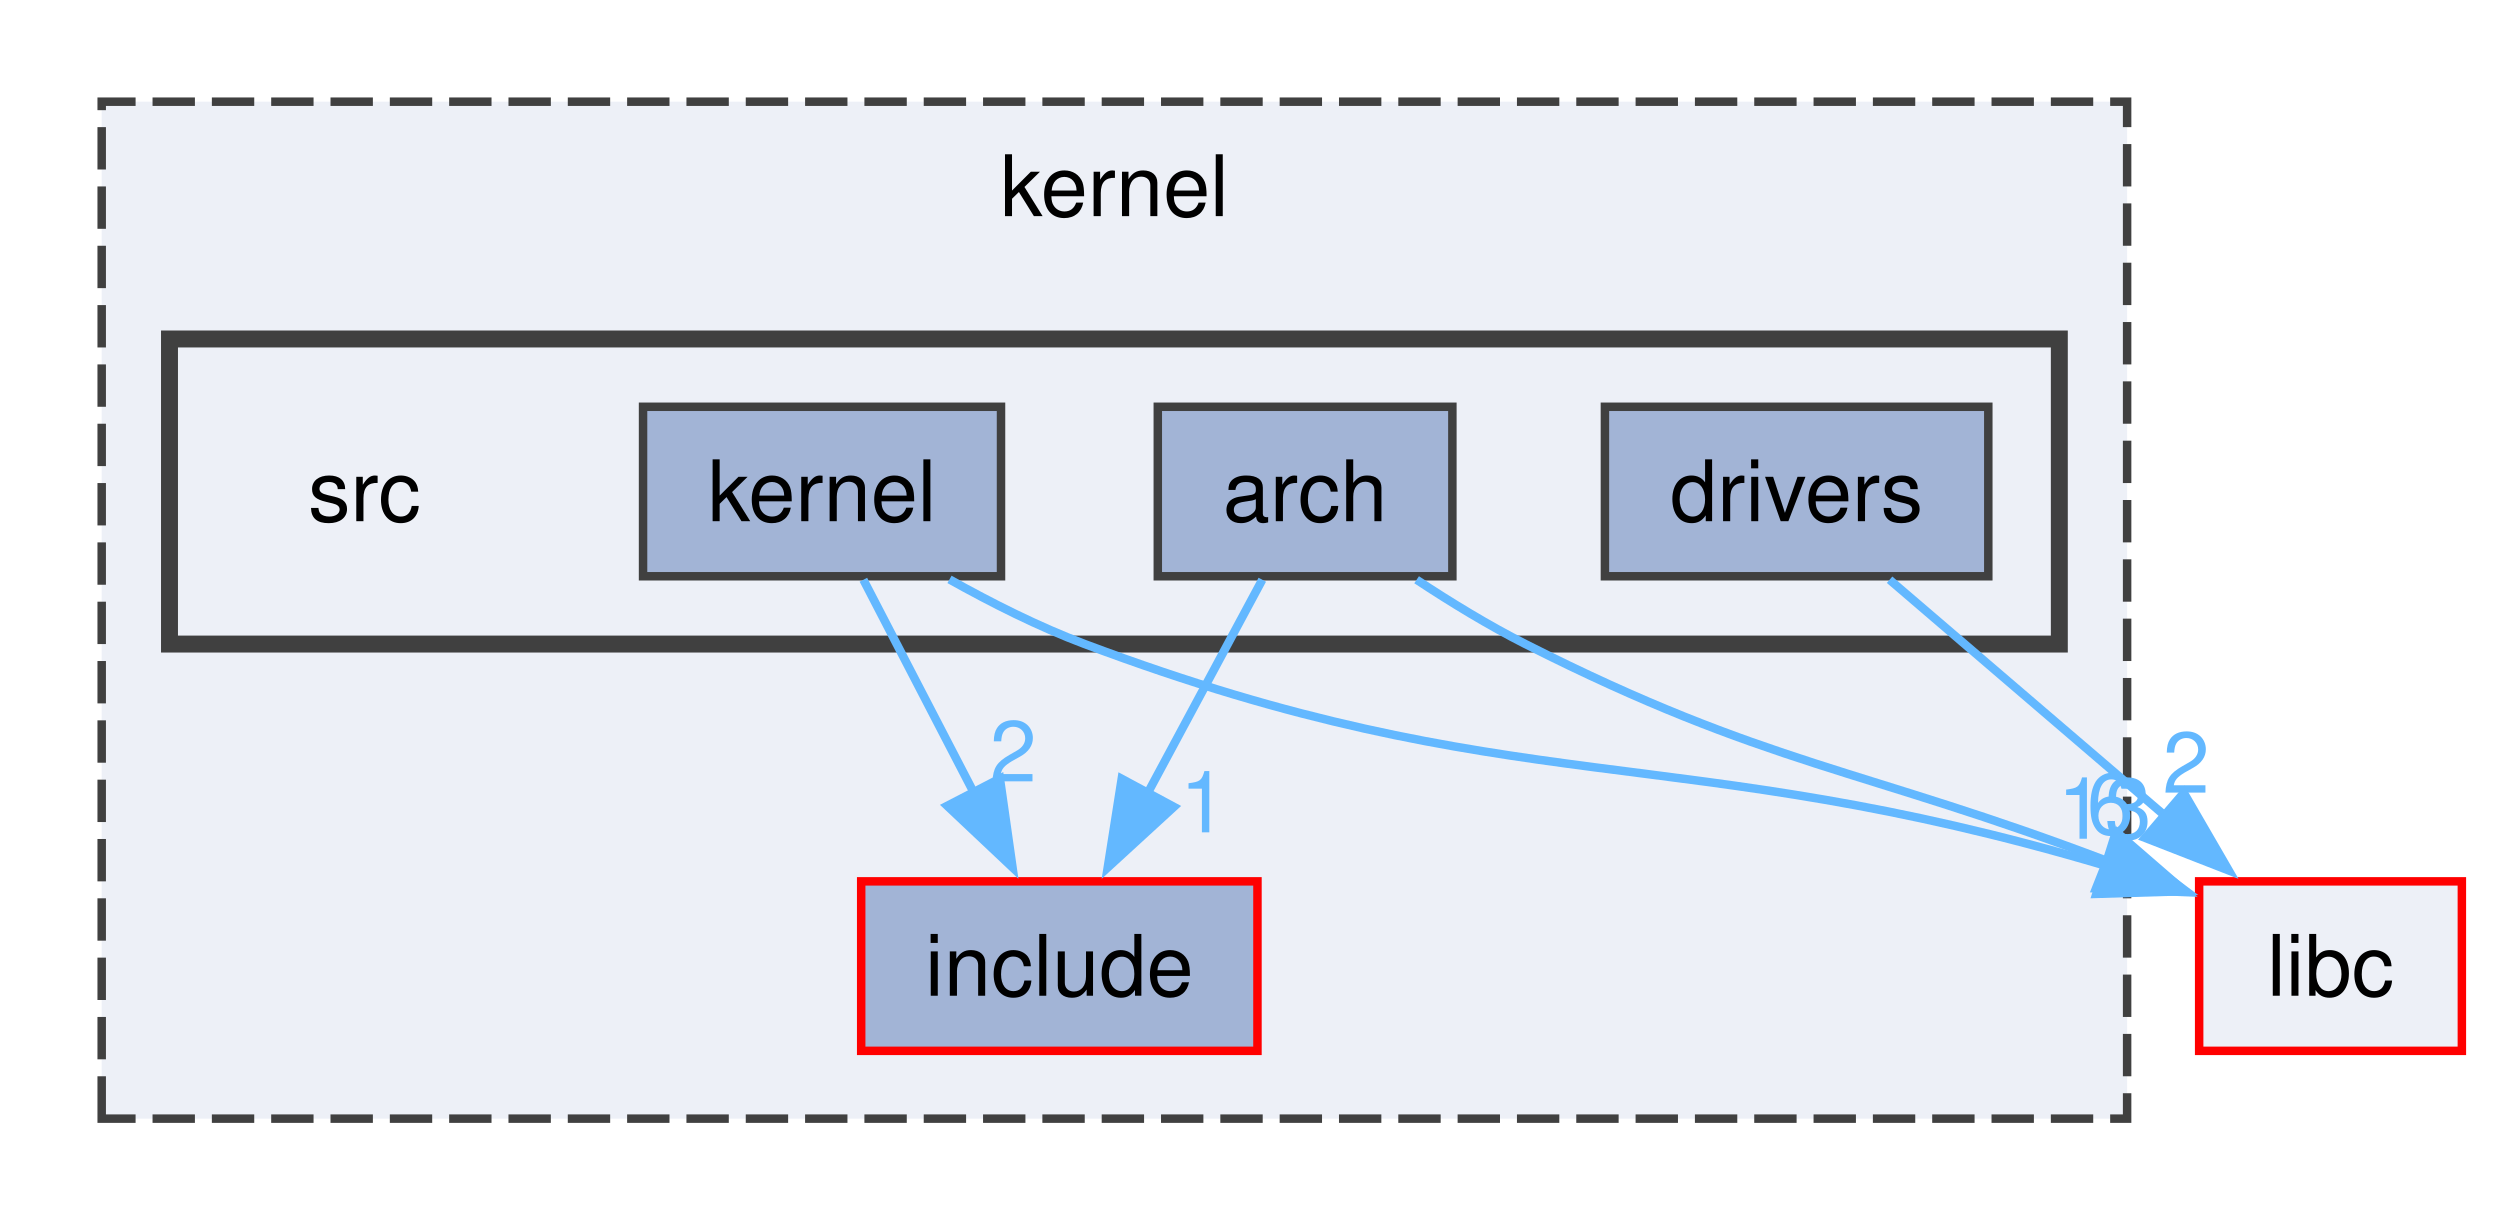
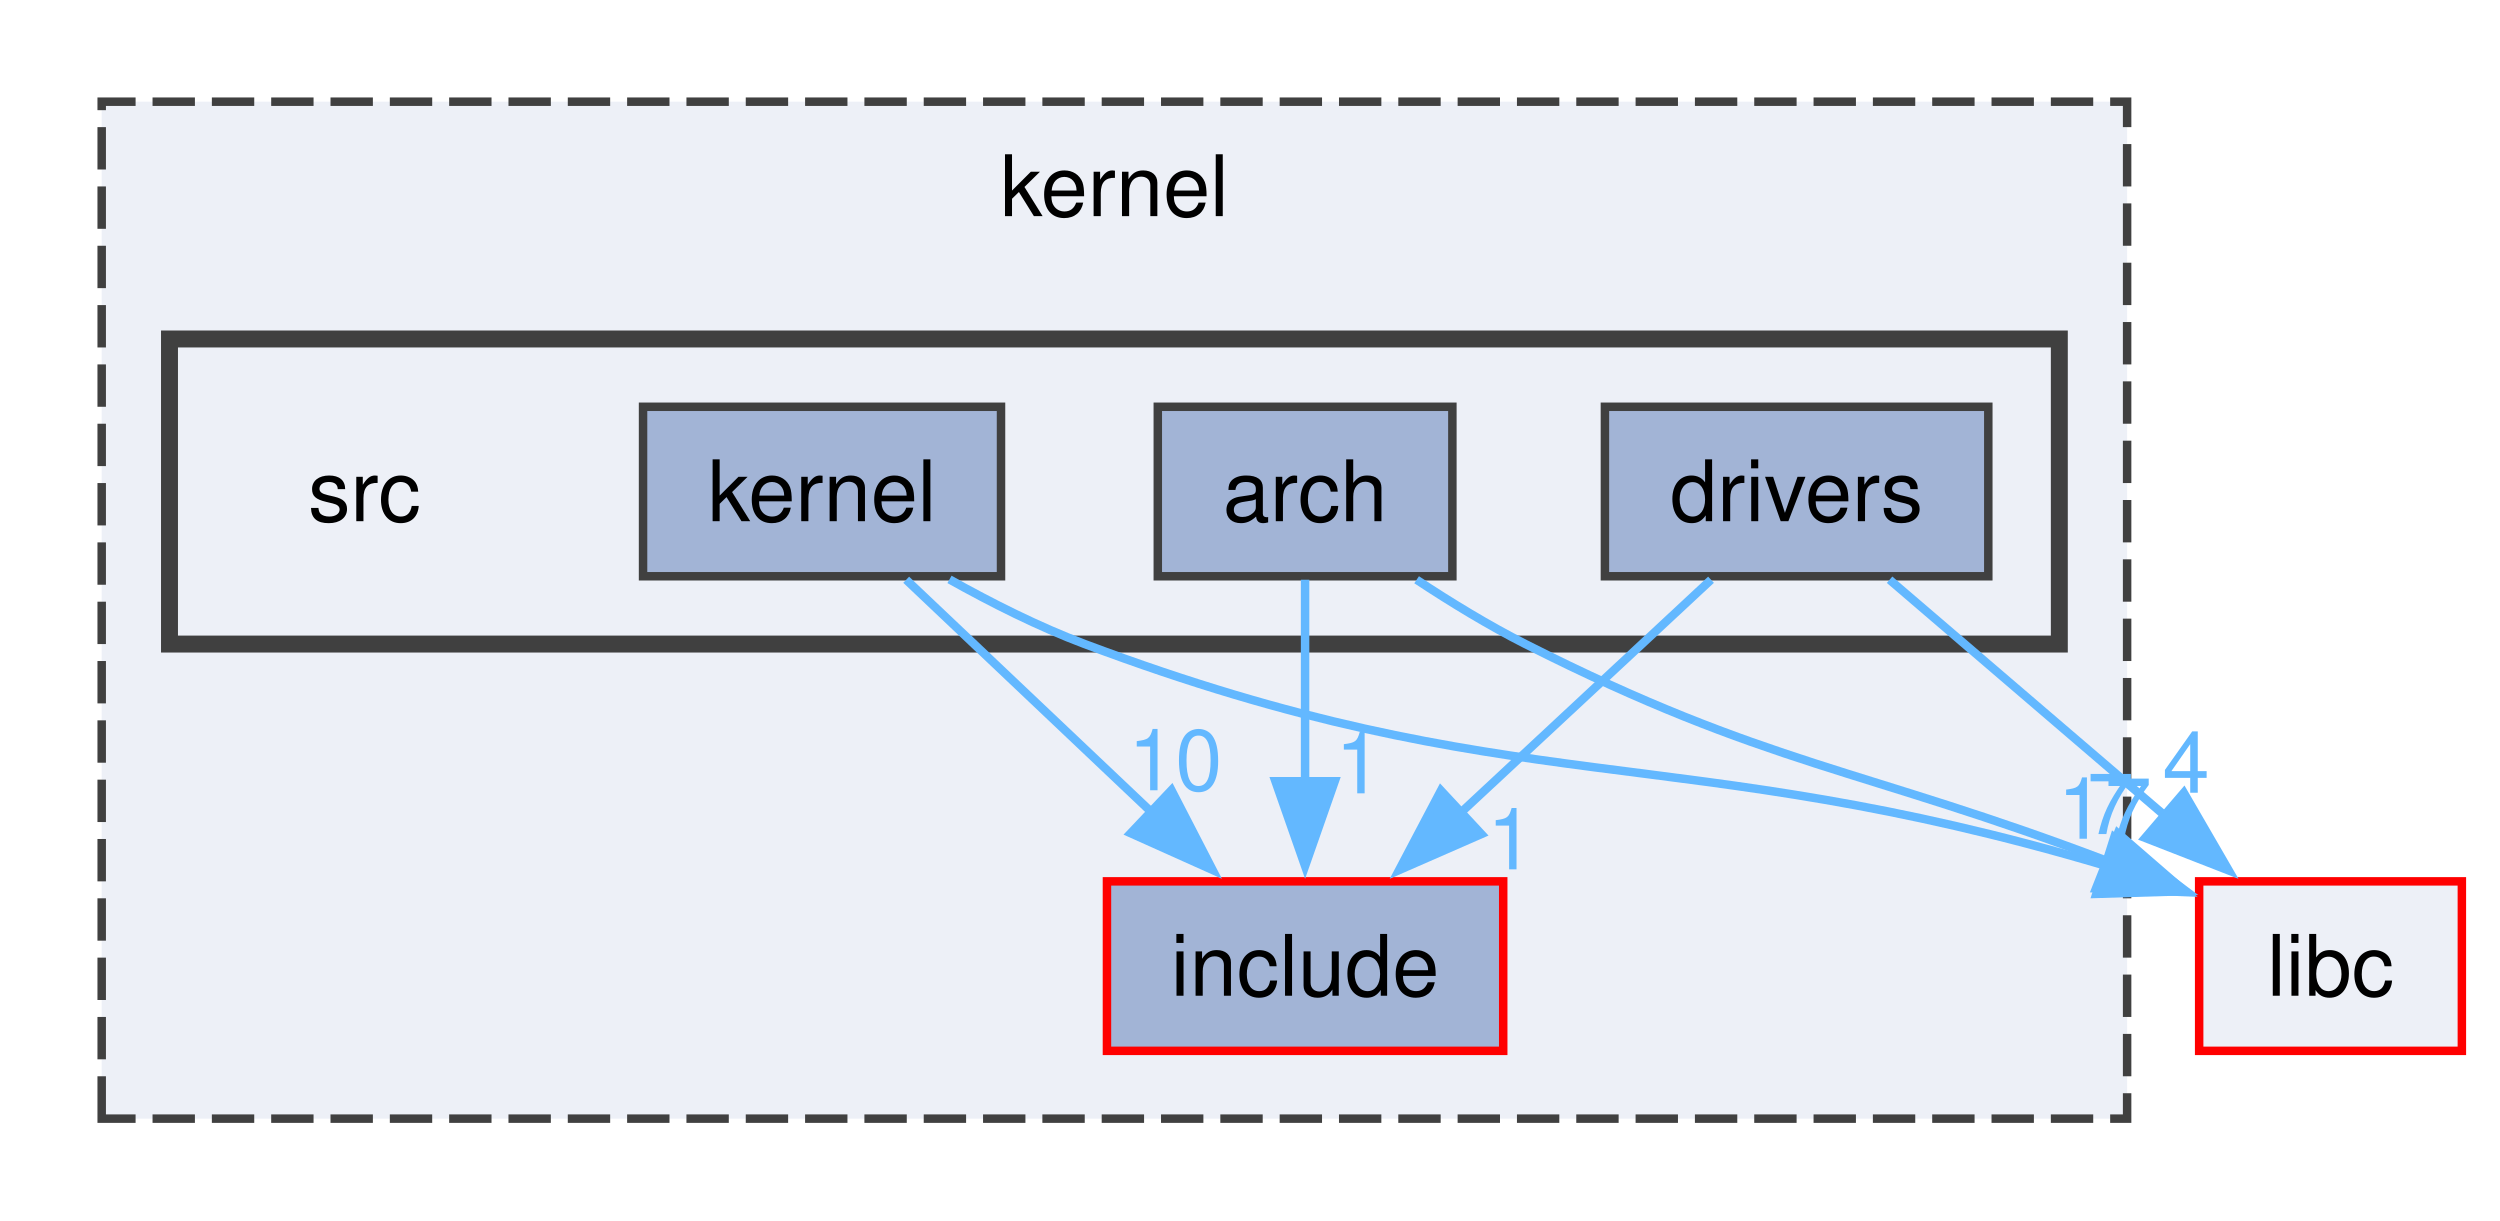
<svg xmlns="http://www.w3.org/2000/svg" xmlns:xlink="http://www.w3.org/1999/xlink" width="295pt" height="144pt" viewBox="0.00 0.00 295.00 144.00">
  <g id="graph0" class="graph" transform="scale(1 1) rotate(0) translate(4 140)">
    <g id="clust1" class="cluster">
      <g id="a_clust1">
        <a xlink:href="dir_dc43877d82dd332f9fb2071fcca799d6.html" target="_top" xlink:title="kernel">
          <polygon fill="#edf0f7" stroke="#404040" stroke-dasharray="5,2" points="8,-8 8,-128 247,-128 247,-8 8,-8" />
          <text xml:space="preserve" text-anchor="middle" x="127.5" y="-114.5" font-family="Helvetica,sans-Serif" font-size="10.00">kernel</text>
        </a>
      </g>
    </g>
    <g id="clust2" class="cluster">
      <g id="a_clust2">
        <a xlink:href="dir_3dd30a497388ee684638f120a124721c.html" target="_top">
          <polygon fill="#edf0f7" stroke="#404040" stroke-width="2" points="16,-64 16,-100 239,-100 239,-64 16,-64" />
        </a>
      </g>
    </g>
    <g id="node1" class="node">
      <g id="a_node1">
        <a xlink:href="dir_009f605b833ac4622acd6c3c0c26c0f0.html" target="_top" xlink:title="include">
-           <polygon fill="#a2b4d6" stroke="red" points="144.38,-36 97.62,-36 97.62,-16 144.38,-16 144.38,-36" />
-           <text xml:space="preserve" text-anchor="middle" x="121" y="-22.5" font-family="Helvetica,sans-Serif" font-size="10.00">include</text>
+           <polygon fill="#a2b4d6" stroke="red" points="173.38,-36 126.62,-36 126.62,-16 173.38,-16 173.38,-36" />
+           <text xml:space="preserve" text-anchor="middle" x="150" y="-22.5" font-family="Helvetica,sans-Serif" font-size="10.00">include</text>
        </a>
      </g>
    </g>
    <g id="node2" class="node">
      <text xml:space="preserve" text-anchor="middle" x="39" y="-78.5" font-family="Helvetica,sans-Serif" font-size="10.00">src</text>
    </g>
    <g id="node3" class="node">
      <g id="a_node3">
        <a xlink:href="dir_92743408a41bb08453a7c583adc761b3.html" target="_top" xlink:title="arch">
          <polygon fill="#a2b4d6" stroke="#404040" points="167.38,-92 132.62,-92 132.62,-72 167.38,-72 167.38,-92" />
          <text xml:space="preserve" text-anchor="middle" x="150" y="-78.5" font-family="Helvetica,sans-Serif" font-size="10.00">arch</text>
        </a>
      </g>
    </g>
    <g id="edge2" class="edge">
      <g id="a_edge2">
        <a xlink:href="dir_000003_000019.html" target="_top">
-           <path fill="none" stroke="#63b8ff" d="M144.95,-71.59C141.21,-64.63 135.98,-54.89 131.36,-46.29" />
-           <polygon fill="#63b8ff" stroke="#63b8ff" points="134.52,-44.79 126.71,-37.63 128.36,-48.1 134.52,-44.79" />
+           <path fill="none" stroke="#63b8ff" d="M150,-71.59C150,-65.01 150,-55.96 150,-47.73" />
+           <polygon fill="#63b8ff" stroke="#63b8ff" points="153.5,-47.81 150,-37.81 146.5,-47.81 153.5,-47.81" />
        </a>
      </g>
      <g id="a_edge2-headlabel">
        <a xlink:href="dir_000003_000019.html" target="_top" xlink:title="1">
-           <text xml:space="preserve" text-anchor="middle" x="138.01" y="-41.78" font-family="Helvetica,sans-Serif" font-size="10.00" fill="#63b8ff">1</text>
+           <text xml:space="preserve" text-anchor="middle" x="156.34" y="-46.39" font-family="Helvetica,sans-Serif" font-size="10.00" fill="#63b8ff">1</text>
        </a>
      </g>
    </g>
    <g id="node6" class="node">
      <g id="a_node6">
        <a xlink:href="dir_fc1eb218ab426e5adb60367f98438da0.html" target="_top" xlink:title="libc">
          <polygon fill="#edf0f7" stroke="red" points="286.5,-36 255.5,-36 255.5,-16 286.5,-16 286.5,-36" />
          <text xml:space="preserve" text-anchor="middle" x="271" y="-22.5" font-family="Helvetica,sans-Serif" font-size="10.00">libc</text>
        </a>
      </g>
    </g>
    <g id="edge1" class="edge">
      <g id="a_edge1">
        <a xlink:href="dir_000003_000028.html" target="_top">
          <path fill="none" stroke="#63b8ff" d="M163.16,-71.59C167.17,-68.94 171.67,-66.19 176,-64 204.53,-49.57 215.77,-49.39 244.76,-38.36" />
          <polygon fill="#63b8ff" stroke="#63b8ff" points="245.91,-41.67 253.91,-34.73 243.33,-35.17 245.91,-41.67" />
        </a>
      </g>
      <g id="a_edge1-headlabel">
-         <a xlink:href="dir_000003_000028.html" target="_top" xlink:title="6">
-           <text xml:space="preserve" text-anchor="middle" x="245.02" y="-41.58" font-family="Helvetica,sans-Serif" font-size="10.00" fill="#63b8ff">6</text>
+         <a xlink:href="dir_000003_000028.html" target="_top" xlink:title="7">
+           <text xml:space="preserve" text-anchor="middle" x="245.02" y="-41.58" font-family="Helvetica,sans-Serif" font-size="10.00" fill="#63b8ff">7</text>
        </a>
      </g>
    </g>
    <g id="node4" class="node">
      <g id="a_node4">
        <a xlink:href="dir_79cdf04718782f286da113044bf76c98.html" target="_top" xlink:title="drivers">
          <polygon fill="#a2b4d6" stroke="#404040" points="230.62,-92 185.38,-92 185.38,-72 230.62,-72 230.62,-92" />
          <text xml:space="preserve" text-anchor="middle" x="208" y="-78.5" font-family="Helvetica,sans-Serif" font-size="10.00">drivers</text>
        </a>
      </g>
    </g>
    <g id="edge3" class="edge">
      <g id="a_edge3">
+         <a xlink:href="dir_000008_000019.html" target="_top">
+           <path fill="none" stroke="#63b8ff" d="M197.9,-71.59C189.75,-64.01 178.07,-53.13 168.28,-44.02" />
+           <polygon fill="#63b8ff" stroke="#63b8ff" points="170.8,-41.58 161.09,-37.33 166.03,-46.71 170.8,-41.58" />
+         </a>
+       </g>
+       <g id="a_edge3-headlabel">
+         <a xlink:href="dir_000008_000019.html" target="_top" xlink:title="1">
+           <text xml:space="preserve" text-anchor="middle" x="174.26" y="-37.42" font-family="Helvetica,sans-Serif" font-size="10.00" fill="#63b8ff">1</text>
+         </a>
+       </g>
+     </g>
+     <g id="edge4" class="edge">
+       <g id="a_edge4">
        <a xlink:href="dir_000008_000028.html" target="_top">
          <path fill="none" stroke="#63b8ff" d="M218.97,-71.59C227.92,-63.93 240.77,-52.91 251.46,-43.75" />
          <polygon fill="#63b8ff" stroke="#63b8ff" points="253.69,-46.45 259,-37.28 249.13,-41.13 253.69,-46.45" />
        </a>
      </g>
-       <g id="a_edge3-headlabel">
-         <a xlink:href="dir_000008_000028.html" target="_top" xlink:title="2">
-           <text xml:space="preserve" text-anchor="middle" x="253.96" y="-46.46" font-family="Helvetica,sans-Serif" font-size="10.00" fill="#63b8ff">2</text>
+       <g id="a_edge4-headlabel">
+         <a xlink:href="dir_000008_000028.html" target="_top" xlink:title="4">
+           <text xml:space="preserve" text-anchor="middle" x="253.96" y="-46.46" font-family="Helvetica,sans-Serif" font-size="10.00" fill="#63b8ff">4</text>
        </a>
      </g>
    </g>
    <g id="node5" class="node">
      <g id="a_node5">
        <a xlink:href="dir_61787e3d0e900058fede9b6b7a859ccf.html" target="_top" xlink:title="kernel">
          <polygon fill="#a2b4d6" stroke="#404040" points="114.12,-92 71.88,-92 71.88,-72 114.12,-72 114.12,-92" />
          <text xml:space="preserve" text-anchor="middle" x="93" y="-78.5" font-family="Helvetica,sans-Serif" font-size="10.00">kernel</text>
        </a>
      </g>
    </g>
-     <g id="edge4" class="edge">
-       <g id="a_edge4">
+     <g id="edge5" class="edge">
+       <g id="a_edge5">
        <a xlink:href="dir_000027_000019.html" target="_top">
-           <path fill="none" stroke="#63b8ff" d="M97.88,-71.59C101.49,-64.63 106.54,-54.89 111,-46.29" />
-           <polygon fill="#63b8ff" stroke="#63b8ff" points="113.99,-48.13 115.48,-37.64 107.77,-44.91 113.99,-48.13" />
+           <path fill="none" stroke="#63b8ff" d="M102.93,-71.59C110.94,-64.01 122.42,-53.13 132.03,-44.02" />
+           <polygon fill="#63b8ff" stroke="#63b8ff" points="134.23,-46.76 139.09,-37.34 129.42,-41.68 134.23,-46.76" />
        </a>
      </g>
-       <g id="a_edge4-headlabel">
-         <a xlink:href="dir_000027_000019.html" target="_top" xlink:title="2">
-           <text xml:space="preserve" text-anchor="middle" x="115.55" y="-47.79" font-family="Helvetica,sans-Serif" font-size="10.00" fill="#63b8ff">2</text>
+       <g id="a_edge5-headlabel">
+         <a xlink:href="dir_000027_000019.html" target="_top" xlink:title="10">
+           <text xml:space="preserve" text-anchor="middle" x="134.68" y="-46.75" font-family="Helvetica,sans-Serif" font-size="10.00" fill="#63b8ff">10</text>
        </a>
      </g>
    </g>
-     <g id="edge5" class="edge">
-       <g id="a_edge5">
+     <g id="edge6" class="edge">
+       <g id="a_edge6">
        <a xlink:href="dir_000027_000028.html" target="_top">
          <path fill="none" stroke="#63b8ff" d="M108.04,-71.63C112.98,-68.86 118.6,-66.03 124,-64 174.62,-44.99 193.66,-52.95 244.43,-37.85" />
          <polygon fill="#63b8ff" stroke="#63b8ff" points="245.48,-41.19 253.96,-34.84 243.37,-34.52 245.48,-41.19" />
        </a>
      </g>
-       <g id="a_edge5-headlabel">
-         <a xlink:href="dir_000027_000028.html" target="_top" xlink:title="13">
-           <text xml:space="preserve" text-anchor="middle" x="244.35" y="-41.03" font-family="Helvetica,sans-Serif" font-size="10.00" fill="#63b8ff">13</text>
+       <g id="a_edge6-headlabel">
+         <a xlink:href="dir_000027_000028.html" target="_top" xlink:title="17">
+           <text xml:space="preserve" text-anchor="middle" x="244.35" y="-41.03" font-family="Helvetica,sans-Serif" font-size="10.00" fill="#63b8ff">17</text>
        </a>
      </g>
    </g>
  </g>
</svg>
